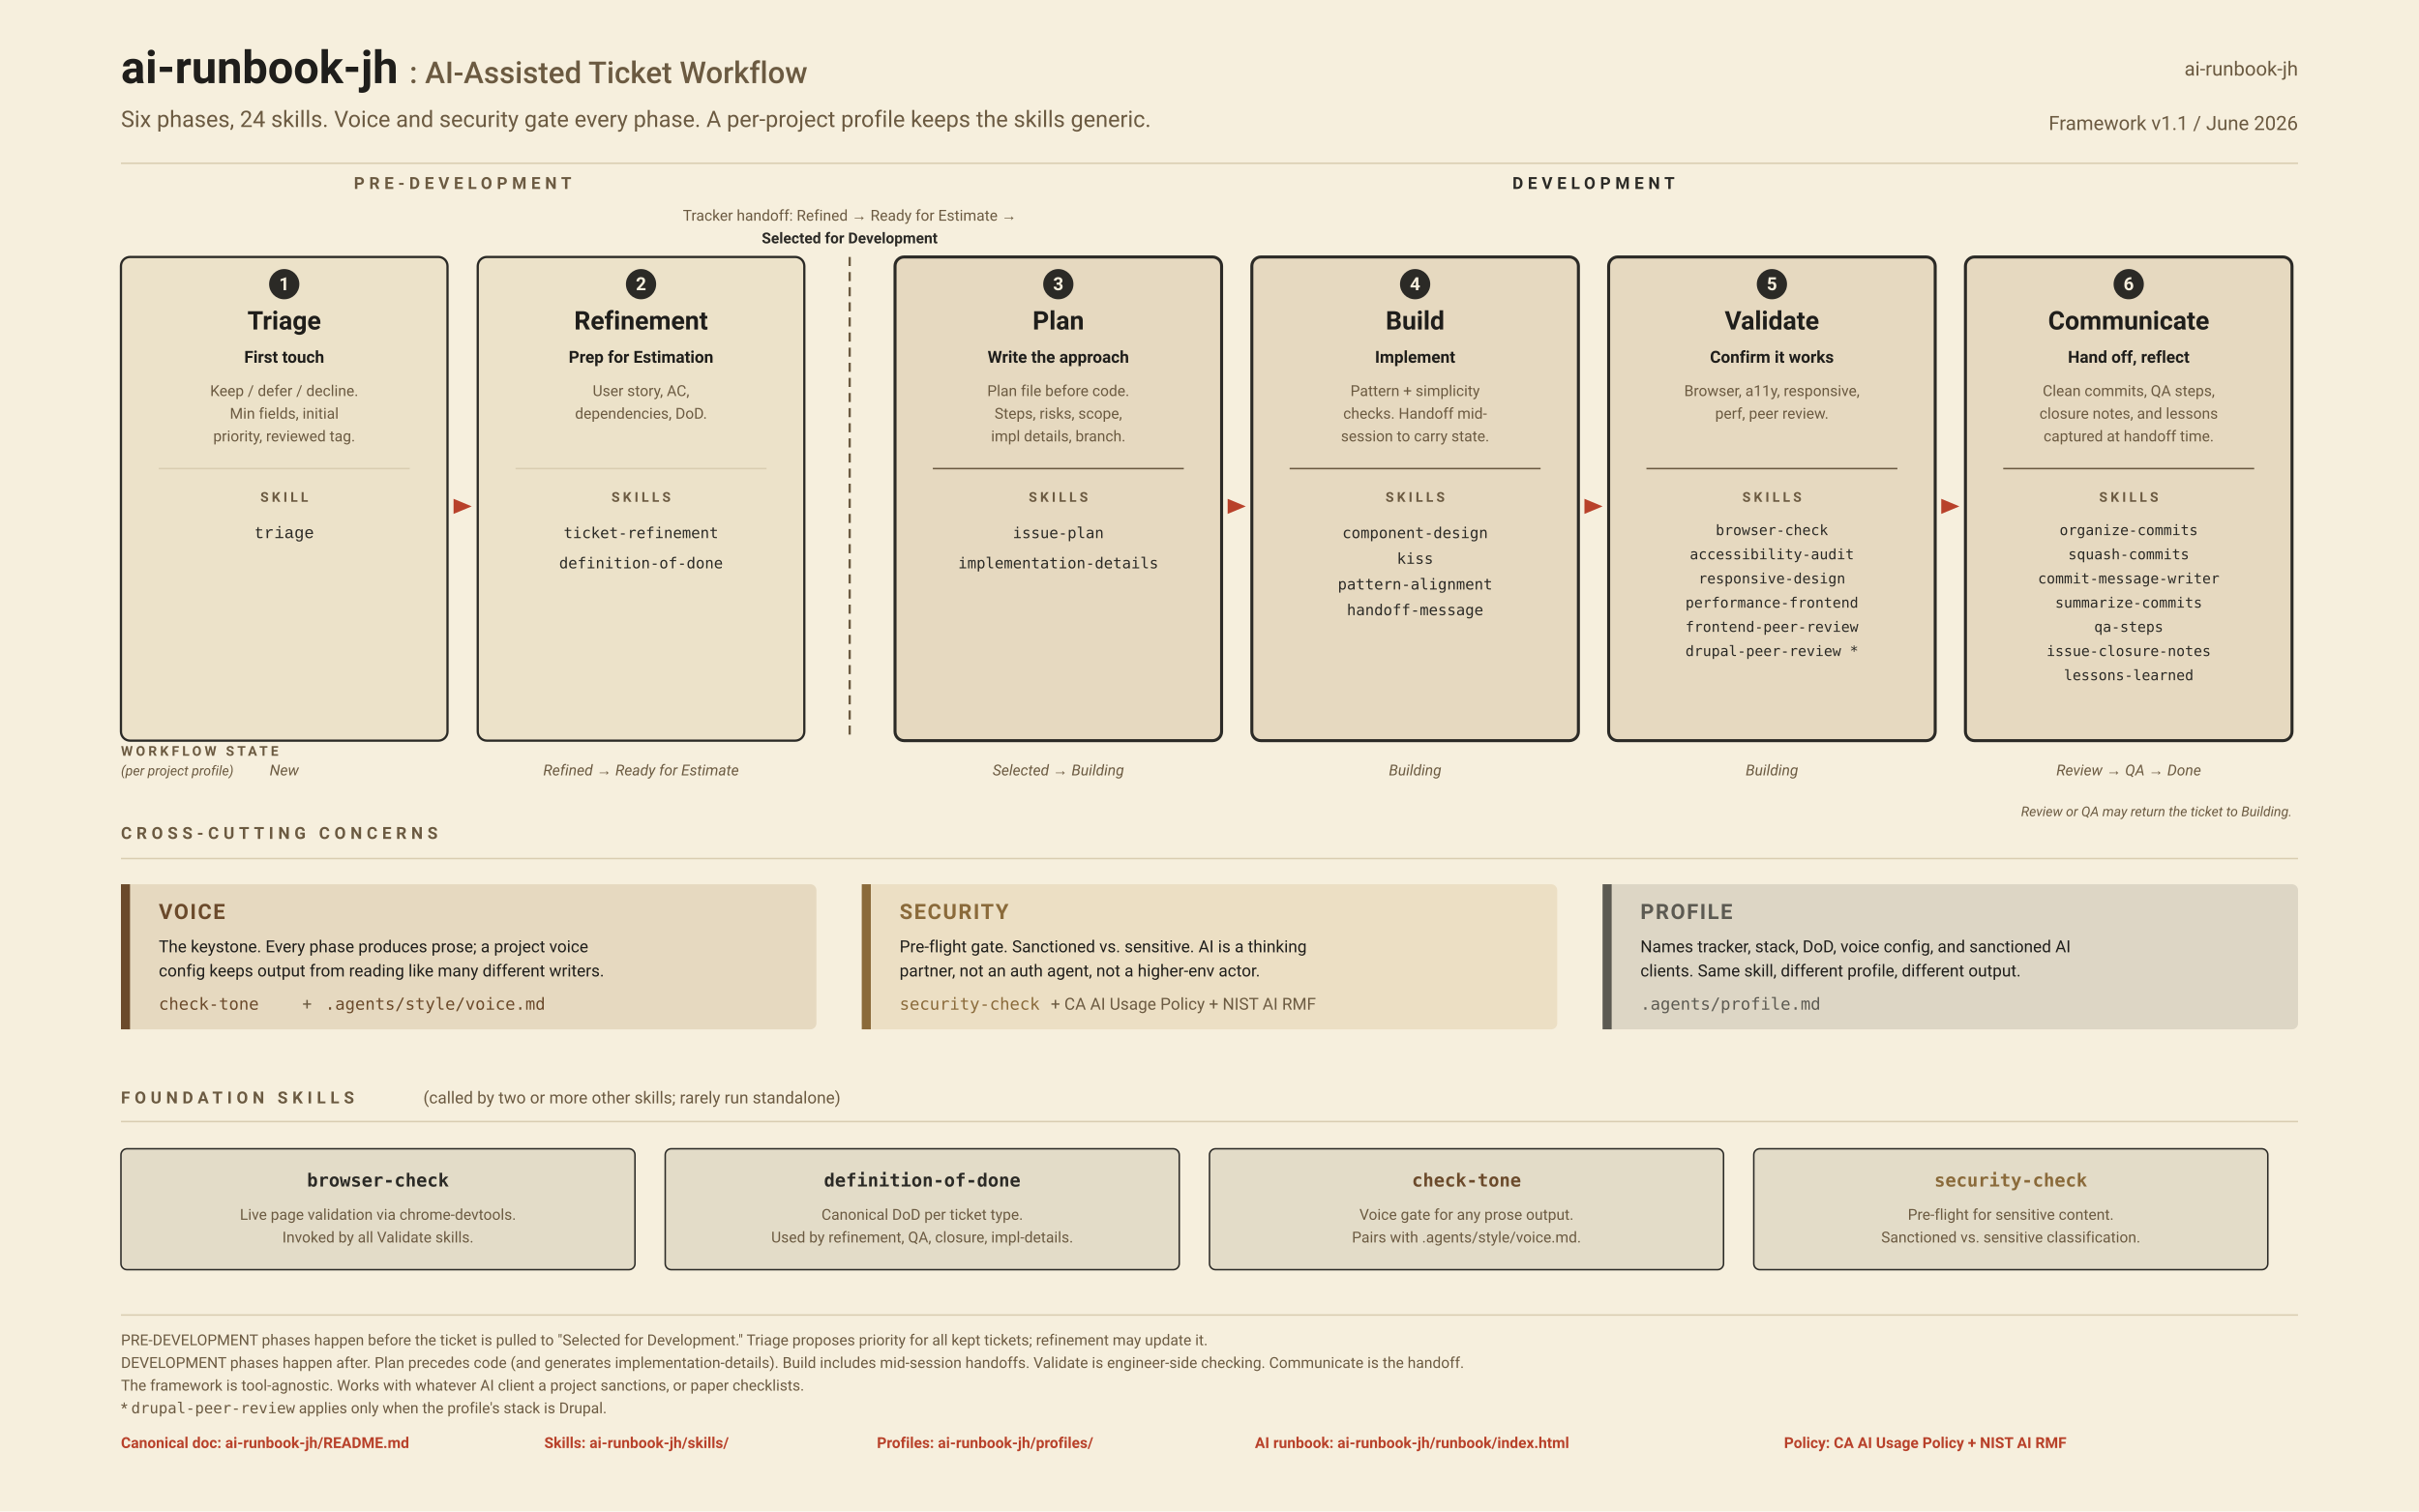
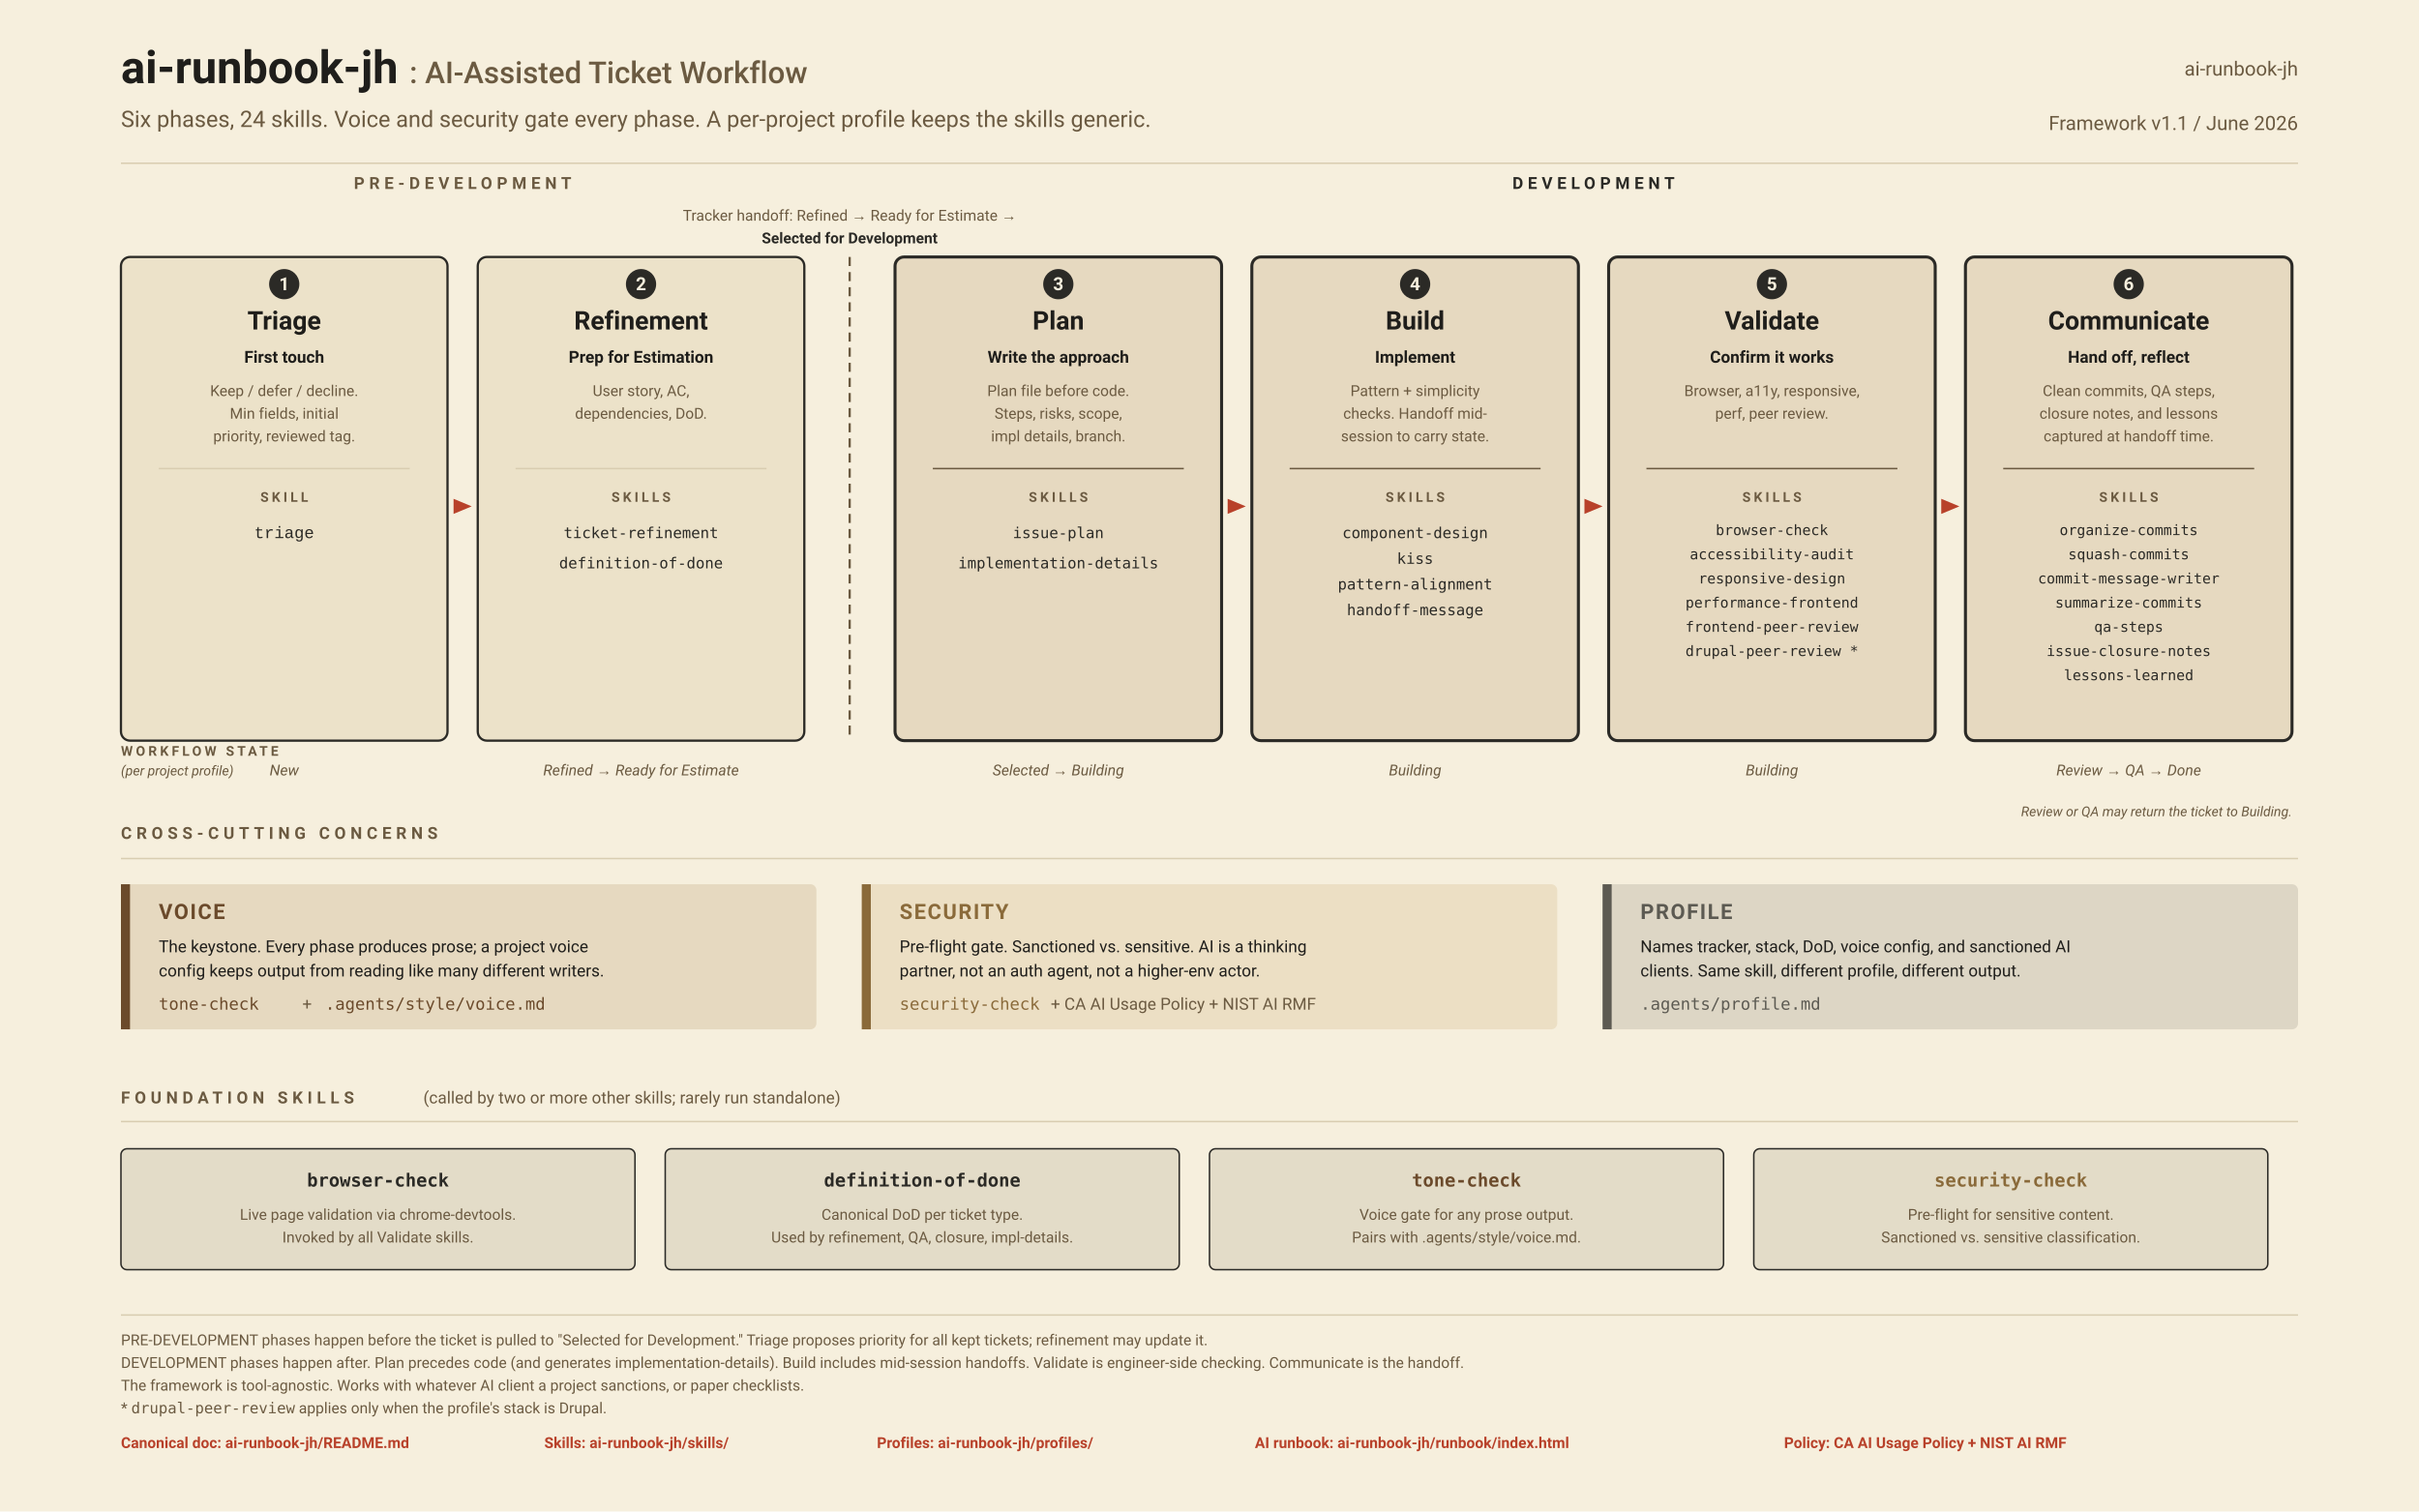
<svg xmlns="http://www.w3.org/2000/svg" viewBox="0 0 1600 1000" font-family="-apple-system, BlinkMacSystemFont, 'Segoe UI', Roboto, 'Helvetica Neue', Arial, sans-serif">
  <rect width="1600" height="1000" fill="#F6EFDD" />
  <text x="80" y="55" font-size="30" font-weight="700" fill="#1F1E1B">ai-runbook-jh <tspan font-size="20" font-weight="500" fill="#6B5A41">: AI-Assisted Ticket Workflow</tspan>
  </text>
  <text x="80" y="84" font-size="15" fill="#6B5A41">Six phases, 24 skills. Voice and security gate every phase. A per-project profile keeps the skills generic.</text>
  <text x="1520" y="50" text-anchor="end" font-size="13" fill="#6B5A41">ai-runbook-jh</text>
  <text x="1520" y="86" text-anchor="end" font-size="13" fill="#6B5A41">Framework v1.1 / June 2026</text>
  <line x1="80" y1="108" x2="1520" y2="108" stroke="#D9CDB1" stroke-width="1" />
  <text x="306" y="125" text-anchor="middle" font-size="11" font-weight="700" fill="#6B5A41" letter-spacing="3">PRE-DEVELOPMENT</text>
  <text x="1054" y="125" text-anchor="middle" font-size="11" font-weight="700" fill="#2B2A26" letter-spacing="3">DEVELOPMENT</text>
  <g>
    <text x="562" y="146" text-anchor="middle" font-size="10" fill="#6B5A41">Tracker handoff: Refined → Ready for Estimate →</text>
    <text x="562" y="161" text-anchor="middle" font-size="10" font-weight="700" fill="#2B2A26">Selected for Development</text>
    <line x1="562" y1="170" x2="562" y2="490" stroke="#6B5A41" stroke-width="1.5" stroke-dasharray="6 4" />
  </g>
  <g>
    <rect x="80" y="170" width="216" height="320" fill="#ECE2C9" stroke="#2B2A26" stroke-width="1.5" rx="6" />
    <circle cx="188" cy="188" r="10" fill="#2B2A26" />
    <text x="188" y="192" text-anchor="middle" font-size="12" font-weight="700" fill="#F6EFDD">1</text>
    <text x="188" y="218" text-anchor="middle" font-size="17" font-weight="700" fill="#1F1E1B">Triage</text>
    <text x="188" y="240" text-anchor="middle" font-size="11" font-weight="600" fill="#1F1E1B">First touch</text>
    <text x="188" y="262" text-anchor="middle" font-size="10" fill="#6B5A41">Keep / defer / decline.</text>
    <text x="188" y="277" text-anchor="middle" font-size="10" fill="#6B5A41">Min fields, initial</text>
    <text x="188" y="292" text-anchor="middle" font-size="10" fill="#6B5A41">priority, reviewed tag.</text>
    <line x1="105" y1="310" x2="271" y2="310" stroke="#D9CDB1" stroke-width="1" />
    <text x="188" y="332" text-anchor="middle" font-size="9" font-weight="700" fill="#6B5A41" letter-spacing="2">SKILL</text>
    <text x="188" y="356" text-anchor="middle" font-size="11" fill="#2B2A26" font-family="ui-monospace, 'SF Mono', 'Menlo', 'Courier New', monospace">triage</text>
  </g>
  <g>
    <rect x="316" y="170" width="216" height="320" fill="#ECE2C9" stroke="#2B2A26" stroke-width="1.5" rx="6" />
    <circle cx="424" cy="188" r="10" fill="#2B2A26" />
    <text x="424" y="192" text-anchor="middle" font-size="12" font-weight="700" fill="#F6EFDD">2</text>
    <text x="424" y="218" text-anchor="middle" font-size="17" font-weight="700" fill="#1F1E1B">Refinement</text>
    <text x="424" y="240" text-anchor="middle" font-size="11" font-weight="600" fill="#1F1E1B">Prep for Estimation</text>
    <text x="424" y="262" text-anchor="middle" font-size="10" fill="#6B5A41">User story, AC,</text>
    <text x="424" y="277" text-anchor="middle" font-size="10" fill="#6B5A41">dependencies, DoD.</text>
    <line x1="341" y1="310" x2="507" y2="310" stroke="#D9CDB1" stroke-width="1" />
    <text x="424" y="332" text-anchor="middle" font-size="9" font-weight="700" fill="#6B5A41" letter-spacing="2">SKILLS</text>
    <text x="424" y="356" text-anchor="middle" font-size="10" fill="#2B2A26" font-family="ui-monospace, 'SF Mono', monospace">ticket-refinement</text>
    <text x="424" y="376" text-anchor="middle" font-size="10" fill="#2B2A26" font-family="ui-monospace, 'SF Mono', monospace">definition-of-done</text>
  </g>
  <g>
    <rect x="592" y="170" width="216" height="320" fill="#E6D9C0" stroke="#2B2A26" stroke-width="2" rx="6" />
    <circle cx="700" cy="188" r="10" fill="#2B2A26" />
    <text x="700" y="192" text-anchor="middle" font-size="12" font-weight="700" fill="#F6EFDD">3</text>
    <text x="700" y="218" text-anchor="middle" font-size="17" font-weight="700" fill="#1F1E1B">Plan</text>
    <text x="700" y="240" text-anchor="middle" font-size="11" font-weight="600" fill="#1F1E1B">Write the approach</text>
    <text x="700" y="262" text-anchor="middle" font-size="10" fill="#6B5A41">Plan file before code.</text>
    <text x="700" y="277" text-anchor="middle" font-size="10" fill="#6B5A41">Steps, risks, scope,</text>
    <text x="700" y="292" text-anchor="middle" font-size="10" fill="#6B5A41">impl details, branch.</text>
    <line x1="617" y1="310" x2="783" y2="310" stroke="#6B5A41" stroke-width="1" />
    <text x="700" y="332" text-anchor="middle" font-size="9" font-weight="700" fill="#6B5A41" letter-spacing="2">SKILLS</text>
    <text x="700" y="356" text-anchor="middle" font-size="10" fill="#2B2A26" font-family="ui-monospace, 'SF Mono', monospace">issue-plan</text>
    <text x="700" y="376" text-anchor="middle" font-size="10" fill="#2B2A26" font-family="ui-monospace, 'SF Mono', monospace">implementation-details</text>
  </g>
  <g>
    <rect x="828" y="170" width="216" height="320" fill="#E6D9C0" stroke="#2B2A26" stroke-width="2" rx="6" />
    <circle cx="936" cy="188" r="10" fill="#2B2A26" />
    <text x="936" y="192" text-anchor="middle" font-size="12" font-weight="700" fill="#F6EFDD">4</text>
    <text x="936" y="218" text-anchor="middle" font-size="17" font-weight="700" fill="#1F1E1B">Build</text>
    <text x="936" y="240" text-anchor="middle" font-size="11" font-weight="600" fill="#1F1E1B">Implement</text>
    <text x="936" y="262" text-anchor="middle" font-size="10" fill="#6B5A41">Pattern + simplicity</text>
    <text x="936" y="277" text-anchor="middle" font-size="10" fill="#6B5A41">checks. Handoff mid-</text>
    <text x="936" y="292" text-anchor="middle" font-size="10" fill="#6B5A41">session to carry state.</text>
    <line x1="853" y1="310" x2="1019" y2="310" stroke="#6B5A41" stroke-width="1" />
    <text x="936" y="332" text-anchor="middle" font-size="9" font-weight="700" fill="#6B5A41" letter-spacing="2">SKILLS</text>
    <text x="936" y="356" text-anchor="middle" font-size="10" fill="#2B2A26" font-family="ui-monospace, 'SF Mono', monospace">component-design</text>
    <text x="936" y="373" text-anchor="middle" font-size="10" fill="#2B2A26" font-family="ui-monospace, 'SF Mono', monospace">kiss</text>
    <text x="936" y="390" text-anchor="middle" font-size="10" fill="#2B2A26" font-family="ui-monospace, 'SF Mono', monospace">pattern-alignment</text>
    <text x="936" y="407" text-anchor="middle" font-size="10" fill="#2B2A26" font-family="ui-monospace, 'SF Mono', monospace">handoff-message</text>
  </g>
  <g>
    <rect x="1064" y="170" width="216" height="320" fill="#E6D9C0" stroke="#2B2A26" stroke-width="2" rx="6" />
    <circle cx="1172" cy="188" r="10" fill="#2B2A26" />
    <text x="1172" y="192" text-anchor="middle" font-size="12" font-weight="700" fill="#F6EFDD">5</text>
    <text x="1172" y="218" text-anchor="middle" font-size="17" font-weight="700" fill="#1F1E1B">Validate</text>
    <text x="1172" y="240" text-anchor="middle" font-size="11" font-weight="600" fill="#1F1E1B">Confirm it works</text>
    <text x="1172" y="262" text-anchor="middle" font-size="10" fill="#6B5A41">Browser, a11y, responsive,</text>
    <text x="1172" y="277" text-anchor="middle" font-size="10" fill="#6B5A41">perf, peer review.</text>
    <line x1="1089" y1="310" x2="1255" y2="310" stroke="#6B5A41" stroke-width="1" />
    <text x="1172" y="332" text-anchor="middle" font-size="9" font-weight="700" fill="#6B5A41" letter-spacing="2">SKILLS</text>
    <text x="1172" y="354" text-anchor="middle" font-size="9.5" fill="#2B2A26" font-family="ui-monospace, 'SF Mono', monospace">browser-check</text>
    <text x="1172" y="370" text-anchor="middle" font-size="9.5" fill="#2B2A26" font-family="ui-monospace, 'SF Mono', monospace">accessibility-audit</text>
    <text x="1172" y="386" text-anchor="middle" font-size="9.5" fill="#2B2A26" font-family="ui-monospace, 'SF Mono', monospace">responsive-design</text>
    <text x="1172" y="402" text-anchor="middle" font-size="9.5" fill="#2B2A26" font-family="ui-monospace, 'SF Mono', monospace">performance-frontend</text>
    <text x="1172" y="418" text-anchor="middle" font-size="9.5" fill="#2B2A26" font-family="ui-monospace, 'SF Mono', monospace">frontend-peer-review</text>
    <text x="1172" y="434" text-anchor="middle" font-size="9.5" fill="#2B2A26" font-family="ui-monospace, 'SF Mono', monospace">drupal-peer-review *</text>
  </g>
  <g>
    <rect x="1300" y="170" width="216" height="320" fill="#E6D9C0" stroke="#2B2A26" stroke-width="2" rx="6" />
    <circle cx="1408" cy="188" r="10" fill="#2B2A26" />
    <text x="1408" y="192" text-anchor="middle" font-size="12" font-weight="700" fill="#F6EFDD">6</text>
    <text x="1408" y="218" text-anchor="middle" font-size="17" font-weight="700" fill="#1F1E1B">Communicate</text>
    <text x="1408" y="240" text-anchor="middle" font-size="11" font-weight="600" fill="#1F1E1B">Hand off, reflect</text>
    <text x="1408" y="262" text-anchor="middle" font-size="10" fill="#6B5A41">Clean commits, QA steps,</text>
    <text x="1408" y="277" text-anchor="middle" font-size="10" fill="#6B5A41">closure notes, and lessons</text>
    <text x="1408" y="292" text-anchor="middle" font-size="10" fill="#6B5A41">captured at handoff time.</text>
    <line x1="1325" y1="310" x2="1491" y2="310" stroke="#6B5A41" stroke-width="1" />
    <text x="1408" y="332" text-anchor="middle" font-size="9" font-weight="700" fill="#6B5A41" letter-spacing="2">SKILLS</text>
    <text x="1408" y="354" text-anchor="middle" font-size="9.5" fill="#2B2A26" font-family="ui-monospace, 'SF Mono', monospace">organize-commits</text>
    <text x="1408" y="370" text-anchor="middle" font-size="9.5" fill="#2B2A26" font-family="ui-monospace, 'SF Mono', monospace">squash-commits</text>
    <text x="1408" y="386" text-anchor="middle" font-size="9.5" fill="#2B2A26" font-family="ui-monospace, 'SF Mono', monospace">commit-message-writer</text>
    <text x="1408" y="402" text-anchor="middle" font-size="9.5" fill="#2B2A26" font-family="ui-monospace, 'SF Mono', monospace">summarize-commits</text>
    <text x="1408" y="418" text-anchor="middle" font-size="9.5" fill="#2B2A26" font-family="ui-monospace, 'SF Mono', monospace">qa-steps</text>
    <text x="1408" y="434" text-anchor="middle" font-size="9.5" fill="#2B2A26" font-family="ui-monospace, 'SF Mono', monospace">issue-closure-notes</text>
    <text x="1408" y="450" text-anchor="middle" font-size="9.5" fill="#2B2A26" font-family="ui-monospace, 'SF Mono', monospace">lessons-learned</text>
  </g>
  <g fill="#B8412A">
    <polygon points="300,330 312,335 300,340" />
    <polygon points="812,330 824,335 812,340" />
    <polygon points="1048,330 1060,335 1048,340" />
    <polygon points="1284,330 1296,335 1284,340" />
  </g>
  <text x="80" y="500" font-size="9" font-weight="700" fill="#6B5A41" letter-spacing="2">WORKFLOW STATE</text>
  <text x="80" y="513" font-size="9" font-style="italic" fill="#6B5A41">(per project profile)</text>
  <g font-style="italic" font-size="10" fill="#6B5A41" text-anchor="middle">
    <text x="188" y="513">New</text>
    <text x="424" y="513">Refined → Ready for Estimate</text>
    <text x="700" y="513">Selected → Building</text>
    <text x="936" y="513">Building</text>
    <text x="1172" y="513">Building</text>
    <text x="1408" y="513">Review → QA → Done</text>
  </g>
  <text x="1516" y="540" text-anchor="end" font-size="9" font-style="italic" fill="#6B5A41">Review or QA may return the ticket to Building.</text>
  <text x="80" y="555" font-size="11" font-weight="700" fill="#6B5A41" letter-spacing="3">CROSS-CUTTING CONCERNS</text>
  <line x1="80" y1="568" x2="1520" y2="568" stroke="#D9CDB1" stroke-width="1" />
  <g>
    <rect x="80" y="585" width="460" height="96" fill="#E6D9C0" rx="4" />
    <rect x="80" y="585" width="6" height="96" fill="#6B4A2B" />
    <text x="105" y="608" font-size="14" font-weight="700" fill="#6B4A2B" letter-spacing="1">VOICE</text>
    <text x="105" y="630" font-size="11" fill="#1F1E1B">The keystone. Every phase produces prose; a project voice</text>
    <text x="105" y="646" font-size="11" fill="#1F1E1B">config keeps output from reading like many different writers.</text>
-     <text x="105" y="668" font-size="11" font-family="ui-monospace, 'SF Mono', monospace" fill="#6B4A2B">check-tone</text>
+     <text x="105" y="668" font-size="11" font-family="ui-monospace, 'SF Mono', monospace" fill="#6B4A2B">tone-check</text>
    <text x="200" y="668" font-size="11" fill="#6B5A41">+</text>
    <text x="215" y="668" font-size="11" font-family="ui-monospace, 'SF Mono', monospace" fill="#6B4A2B">.agents/style/voice.md</text>
  </g>
  <g>
    <rect x="570" y="585" width="460" height="96" fill="#ECDFC4" rx="4" />
    <rect x="570" y="585" width="6" height="96" fill="#8A6A3A" />
    <text x="595" y="608" font-size="14" font-weight="700" fill="#8A6A3A" letter-spacing="1">SECURITY</text>
    <text x="595" y="630" font-size="11" fill="#1F1E1B">Pre-flight gate. Sanctioned vs. sensitive. AI is a thinking</text>
    <text x="595" y="646" font-size="11" fill="#1F1E1B">partner, not an auth agent, not a higher-env actor.</text>
    <text x="595" y="668" font-size="11" font-family="ui-monospace, 'SF Mono', monospace" fill="#8A6A3A">security-check</text>
    <text x="695" y="668" font-size="11" fill="#6B5A41">+ CA AI Usage Policy + NIST AI RMF</text>
  </g>
  <g>
    <rect x="1060" y="585" width="460" height="96" fill="#DDD6C5" rx="4" />
    <rect x="1060" y="585" width="6" height="96" fill="#5C5A52" />
    <text x="1085" y="608" font-size="14" font-weight="700" fill="#5C5A52" letter-spacing="1">PROFILE</text>
    <text x="1085" y="630" font-size="11" fill="#1F1E1B">Names tracker, stack, DoD, voice config, and sanctioned AI</text>
    <text x="1085" y="646" font-size="11" fill="#1F1E1B">clients. Same skill, different profile, different output.</text>
    <text x="1085" y="668" font-size="11" font-family="ui-monospace, 'SF Mono', monospace" fill="#5C5A52">.agents/profile.md</text>
  </g>
  <text x="80" y="730" font-size="11" font-weight="700" fill="#6B5A41" letter-spacing="3">FOUNDATION SKILLS</text>
  <text x="280" y="730" font-size="11" fill="#6B5A41">(called by two or more other skills; rarely run standalone)</text>
  <line x1="80" y1="742" x2="1520" y2="742" stroke="#D9CDB1" stroke-width="1" />
  <g>
    <rect x="80" y="760" width="340" height="80" fill="#E3DCC8" stroke="#2B2A26" stroke-width="1" rx="4" />
    <text x="250" y="785" text-anchor="middle" font-size="12" font-weight="700" fill="#2B2A26" font-family="ui-monospace, 'SF Mono', monospace">browser-check</text>
    <text x="250" y="807" text-anchor="middle" font-size="10" fill="#6B5A41">Live page validation via chrome-devtools.</text>
    <text x="250" y="822" text-anchor="middle" font-size="10" fill="#6B5A41">Invoked by all Validate skills.</text>
    <rect x="440" y="760" width="340" height="80" fill="#E3DCC8" stroke="#2B2A26" stroke-width="1" rx="4" />
    <text x="610" y="785" text-anchor="middle" font-size="12" font-weight="700" fill="#2B2A26" font-family="ui-monospace, 'SF Mono', monospace">definition-of-done</text>
    <text x="610" y="807" text-anchor="middle" font-size="10" fill="#6B5A41">Canonical DoD per ticket type.</text>
    <text x="610" y="822" text-anchor="middle" font-size="10" fill="#6B5A41">Used by refinement, QA, closure, impl-details.</text>
    <rect x="800" y="760" width="340" height="80" fill="#E3DCC8" stroke="#2B2A26" stroke-width="1" rx="4" />
-     <text x="970" y="785" text-anchor="middle" font-size="12" font-weight="700" fill="#6B4A2B" font-family="ui-monospace, 'SF Mono', monospace">check-tone</text>
+     <text x="970" y="785" text-anchor="middle" font-size="12" font-weight="700" fill="#6B4A2B" font-family="ui-monospace, 'SF Mono', monospace">tone-check</text>
    <text x="970" y="807" text-anchor="middle" font-size="10" fill="#6B5A41">Voice gate for any prose output.</text>
    <text x="970" y="822" text-anchor="middle" font-size="10" fill="#6B5A41">Pairs with .agents/style/voice.md.</text>
    <rect x="1160" y="760" width="340" height="80" fill="#E3DCC8" stroke="#2B2A26" stroke-width="1" rx="4" />
    <text x="1330" y="785" text-anchor="middle" font-size="12" font-weight="700" fill="#8A6A3A" font-family="ui-monospace, 'SF Mono', monospace">security-check</text>
    <text x="1330" y="807" text-anchor="middle" font-size="10" fill="#6B5A41">Pre-flight for sensitive content.</text>
    <text x="1330" y="822" text-anchor="middle" font-size="10" fill="#6B5A41">Sanctioned vs. sensitive classification.</text>
  </g>
  <line x1="80" y1="870" x2="1520" y2="870" stroke="#D9CDB1" stroke-width="1" />
  <text x="80" y="890" font-size="10" fill="#6B5A41">PRE-DEVELOPMENT phases happen before the ticket is pulled to "Selected for Development." Triage proposes priority for all kept tickets; refinement may update it.</text>
  <text x="80" y="905" font-size="10" fill="#6B5A41">DEVELOPMENT phases happen after. Plan precedes code (and generates implementation-details). Build includes mid-session handoffs. Validate is engineer-side checking. Communicate is the handoff.</text>
  <text x="80" y="920" font-size="10" fill="#6B5A41">The framework is tool-agnostic. Works with whatever AI client a project sanctions, or paper checklists.</text>
  <text x="80" y="935" font-size="10" fill="#6B5A41">* <tspan font-family="ui-monospace, 'SF Mono', monospace">drupal-peer-review</tspan> applies only when the profile's stack is Drupal.</text>
  <text x="80" y="958" font-size="10" fill="#B8412A" font-weight="600">Canonical doc: ai-runbook-jh/README.md</text>
  <text x="360" y="958" font-size="10" fill="#B8412A" font-weight="600">Skills: ai-runbook-jh/skills/</text>
  <text x="580" y="958" font-size="10" fill="#B8412A" font-weight="600">Profiles: ai-runbook-jh/profiles/</text>
  <text x="830" y="958" font-size="10" fill="#B8412A" font-weight="600">AI runbook: ai-runbook-jh/runbook/index.html</text>
  <text x="1180" y="958" font-size="10" fill="#B8412A" font-weight="600">Policy: CA AI Usage Policy + NIST AI RMF</text>
</svg>
